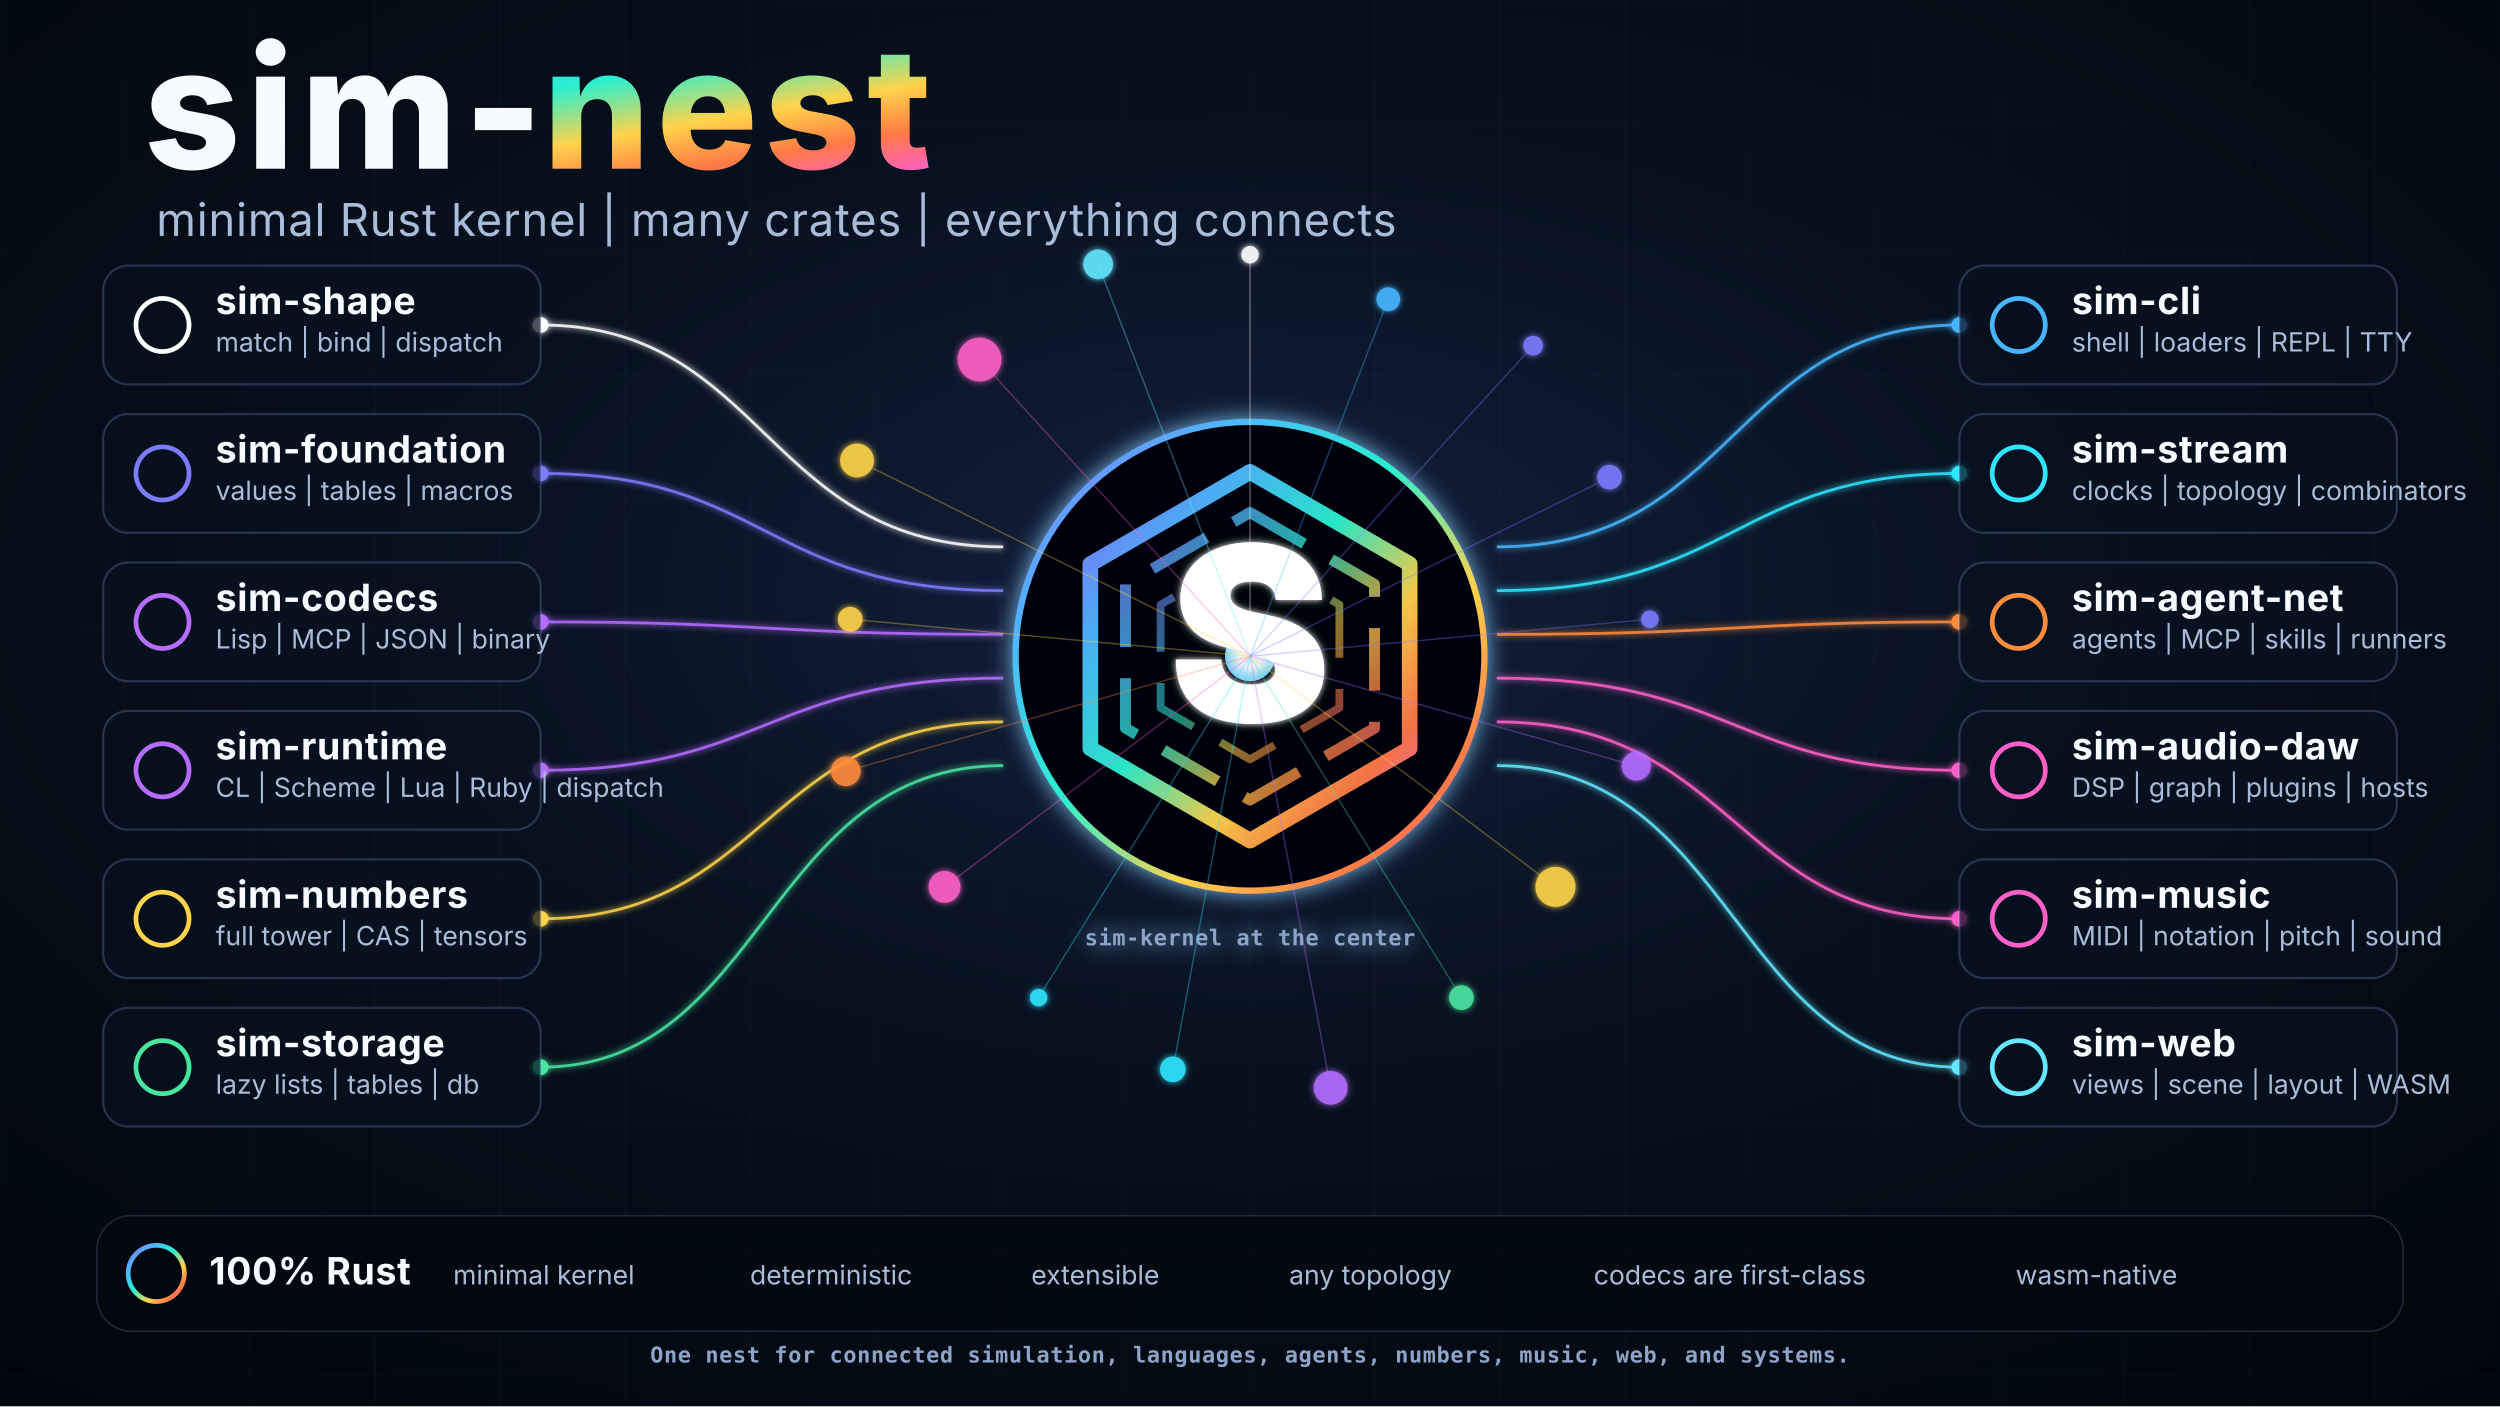
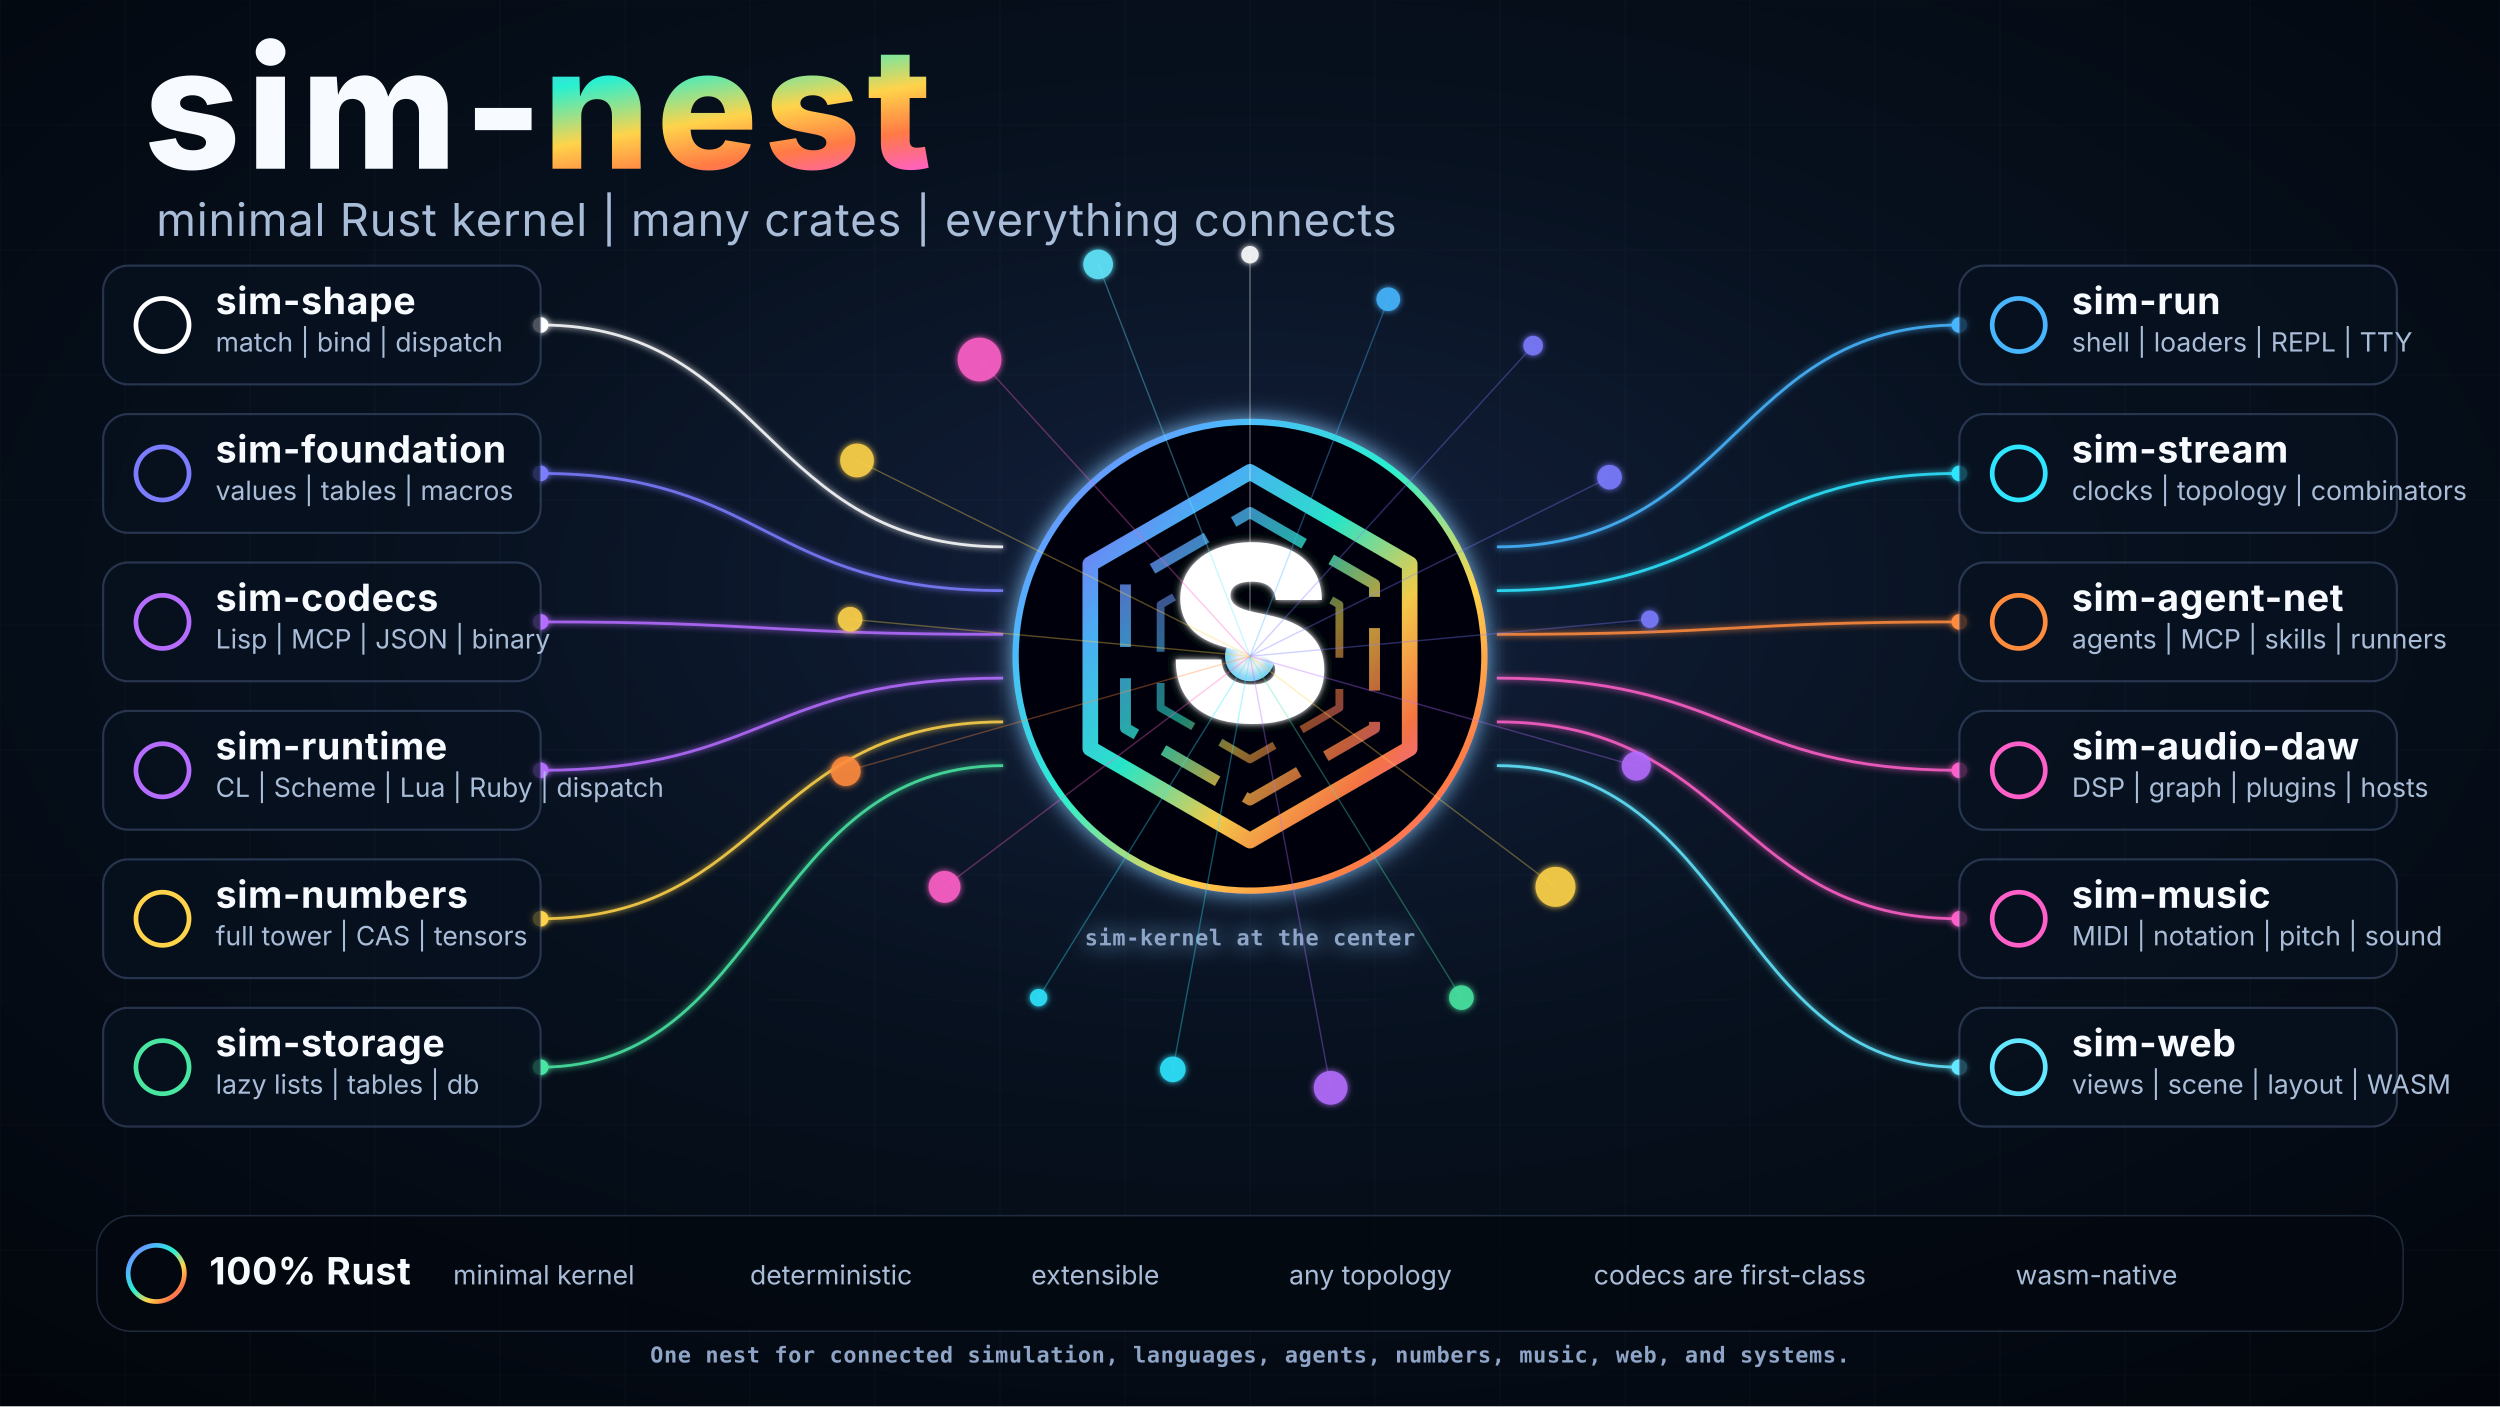
<svg xmlns="http://www.w3.org/2000/svg" width="1600" height="900" viewBox="0 0 1600 900" role="img" aria-labelledby="title desc">
  <defs>
    <linearGradient id="nestGrad" x1="0%" y1="0%" x2="100%" y2="100%">
      <stop offset="0%" stop-color="#8d6cff" />
      <stop offset="22%" stop-color="#4fb5ff" />
      <stop offset="45%" stop-color="#29f0d0" />
      <stop offset="67%" stop-color="#ffd34a" />
      <stop offset="84%" stop-color="#ff7a45" />
      <stop offset="100%" stop-color="#ff5fc8" />
    </linearGradient>
    <radialGradient id="bgRad" cx="50%" cy="42%" r="75%">
      <stop offset="0%" stop-color="#13203c" />
      <stop offset="44%" stop-color="#07111f" />
      <stop offset="100%" stop-color="#02060c" />
    </radialGradient>
    <radialGradient id="coreGlow" cx="50%" cy="50%" r="50%">
      <stop offset="0%" stop-color="#ffffff" />
      <stop offset="45%" stop-color="#f7fbff" />
      <stop offset="100%" stop-color="#74d9ff" />
    </radialGradient>
    <filter id="softGlow" x="-50%" y="-50%" width="200%" height="200%">
      <feGaussianBlur stdDeviation="7" result="blur" />
      <feColorMatrix in="blur" type="matrix" values="0 0 0 0 0.25 0 0 0 0 0.6 0 0 0 0 1 0 0 0 .9 0" result="glow" />
      <feMerge>
        <feMergeNode in="glow" />
        <feMergeNode in="SourceGraphic" />
      </feMerge>
    </filter>
    <filter id="tinyGlow" x="-60%" y="-60%" width="220%" height="220%">
      <feGaussianBlur stdDeviation="2.2" result="b" />
      <feMerge>
        <feMergeNode in="b" />
        <feMergeNode in="SourceGraphic" />
      </feMerge>
    </filter>
    <style>
    .title { font: 800 108px system-ui, -apple-system, BlinkMacSystemFont, 'Segoe UI', sans-serif; letter-spacing: 4px; fill: #f7fbff; }
    .subtitle { font: 400 29px system-ui, -apple-system, BlinkMacSystemFont, 'Segoe UI', sans-serif; fill: #a9bdd8; letter-spacing: .5px; }
    .label { font: 700 24px system-ui, -apple-system, BlinkMacSystemFont, 'Segoe UI', sans-serif; fill: #f7fbff; letter-spacing: .4px; }
    .small { font: 400 17px system-ui, -apple-system, BlinkMacSystemFont, 'Segoe UI', sans-serif; fill: #a9bdd8; }
    .micro { font: 600 14px ui-monospace, SFMono-Regular, Menlo, Consolas, monospace; fill: #8ea5c7; letter-spacing: .4px; }
    .logoS { font-family: system-ui, -apple-system, BlinkMacSystemFont, 'Segoe UI', sans-serif; font-weight: 900; fill: #ffffff; filter:url(#tinyGlow); }
    .panel { fill: rgba(7,17,31,.72); stroke: rgba(156,190,255,.22); stroke-width: 1.4; }
    .line { fill: none; stroke-width: 1.8; opacity: .9; filter: url(#tinyGlow); }
    .mutedLine { fill: none; stroke: rgba(149, 179, 216, .20); stroke-width: 1; }
  </style>
  </defs>
  <rect width="1600" height="900" fill="url(#bgRad)" />
  <g opacity=".65">
    <path d="M0 0 L0 900" class="mutedLine" opacity=".18" />
    <path d="M80 0 L80 900" class="mutedLine" opacity=".18" />
    <path d="M160 0 L160 900" class="mutedLine" opacity=".18" />
    <path d="M240 0 L240 900" class="mutedLine" opacity=".18" />
    <path d="M320 0 L320 900" class="mutedLine" opacity=".18" />
    <path d="M400 0 L400 900" class="mutedLine" opacity=".18" />
    <path d="M480 0 L480 900" class="mutedLine" opacity=".18" />
    <path d="M560 0 L560 900" class="mutedLine" opacity=".18" />
    <path d="M640 0 L640 900" class="mutedLine" opacity=".18" />
    <path d="M720 0 L720 900" class="mutedLine" opacity=".18" />
    <path d="M800 0 L800 900" class="mutedLine" opacity=".18" />
    <path d="M880 0 L880 900" class="mutedLine" opacity=".18" />
    <path d="M960 0 L960 900" class="mutedLine" opacity=".18" />
    <path d="M1040 0 L1040 900" class="mutedLine" opacity=".18" />
    <path d="M1120 0 L1120 900" class="mutedLine" opacity=".18" />
    <path d="M1200 0 L1200 900" class="mutedLine" opacity=".18" />
    <path d="M1280 0 L1280 900" class="mutedLine" opacity=".18" />
    <path d="M1360 0 L1360 900" class="mutedLine" opacity=".18" />
    <path d="M1440 0 L1440 900" class="mutedLine" opacity=".18" />
    <path d="M1520 0 L1520 900" class="mutedLine" opacity=".18" />
    <path d="M1600 0 L1600 900" class="mutedLine" opacity=".18" />
    <path d="M0 0 L1600 0" class="mutedLine" opacity=".13" />
    <path d="M0 80 L1600 80" class="mutedLine" opacity=".13" />
    <path d="M0 160 L1600 160" class="mutedLine" opacity=".13" />
    <path d="M0 240 L1600 240" class="mutedLine" opacity=".13" />
    <path d="M0 320 L1600 320" class="mutedLine" opacity=".13" />
    <path d="M0 400 L1600 400" class="mutedLine" opacity=".13" />
    <path d="M0 480 L1600 480" class="mutedLine" opacity=".13" />
    <path d="M0 560 L1600 560" class="mutedLine" opacity=".13" />
    <path d="M0 640 L1600 640" class="mutedLine" opacity=".13" />
    <path d="M0 720 L1600 720" class="mutedLine" opacity=".13" />
    <path d="M0 800 L1600 800" class="mutedLine" opacity=".13" />
    <path d="M0 880 L1600 880" class="mutedLine" opacity=".13" />
  </g>
  <text x="92" y="108" class="title">sim-<tspan fill="url(#nestGrad)">nest</tspan>
  </text>
  <text x="100" y="151" class="subtitle">minimal Rust kernel | many crates | everything connects</text>
  <g>
    <path class="line" stroke="#ffffff" d="M642,350 C490,350 490,208 346,208" />
    <circle cx="346" cy="208" r="5" fill="#ffffff" filter="url(#tinyGlow)" />
    <path class="line" stroke="#7c7cff" d="M642,378 C490,378 490,303 346,303" />
    <circle cx="346" cy="303" r="5" fill="#7c7cff" filter="url(#tinyGlow)" />
    <path class="line" stroke="#b56cff" d="M642,406 C490,406 490,398 346,398" />
    <circle cx="346" cy="398" r="5" fill="#b56cff" filter="url(#tinyGlow)" />
    <path class="line" stroke="#b56cff" d="M642,434 C490,434 490,493 346,493" />
    <circle cx="346" cy="493" r="5" fill="#b56cff" filter="url(#tinyGlow)" />
    <path class="line" stroke="#ffd34a" d="M642,462 C490,462 490,588 346,588" />
    <circle cx="346" cy="588" r="5" fill="#ffd34a" filter="url(#tinyGlow)" />
    <path class="line" stroke="#49e6a2" d="M642,490 C490,490 490,683 346,683" />
    <circle cx="346" cy="683" r="5" fill="#49e6a2" filter="url(#tinyGlow)" />
    <path class="line" stroke="#47b6ff" d="M958,350 C1110,350 1110,208 1254,208" />
    <circle cx="1254" cy="208" r="5" fill="#47b6ff" filter="url(#tinyGlow)" />
    <path class="line" stroke="#2ee6ff" d="M958,378 C1110,378 1110,303 1254,303" />
    <circle cx="1254" cy="303" r="5" fill="#2ee6ff" filter="url(#tinyGlow)" />
    <path class="line" stroke="#ff8b3d" d="M958,406 C1110,406 1110,398 1254,398" />
    <circle cx="1254" cy="398" r="5" fill="#ff8b3d" filter="url(#tinyGlow)" />
    <path class="line" stroke="#ff5fc8" d="M958,434 C1110,434 1110,493 1254,493" />
    <circle cx="1254" cy="493" r="5" fill="#ff5fc8" filter="url(#tinyGlow)" />
    <path class="line" stroke="#ff5fc8" d="M958,462 C1110,462 1110,588 1254,588" />
    <circle cx="1254" cy="588" r="5" fill="#ff5fc8" filter="url(#tinyGlow)" />
    <path class="line" stroke="#64e8ff" d="M958,490 C1110,490 1110,683 1254,683" />
    <circle cx="1254" cy="683" r="5" fill="#64e8ff" filter="url(#tinyGlow)" />
  </g>
  <g filter="url(#softGlow)">
    <circle cx="800" cy="420" r="150" fill="#02060c" stroke="url(#nestGrad)" stroke-width="4" />
    <polygon points="800.0,302.0 902.2,361.0 902.2,479.0 800.0,538.0 697.8,479.0 697.8,361.0" fill="none" stroke="url(#nestGrad)" stroke-width="10.0" stroke-linejoin="round" opacity="0.95" />
    <polygon points="800.0,328.0 879.7,374.0 879.7,466.0 800.0,512.0 720.3,466.0 720.3,374.0" fill="none" stroke="url(#nestGrad)" stroke-width="7.0" stroke-linejoin="round" opacity="0.75" stroke-dasharray="40.0 20.0" />
    <polygon points="800.0,354.0 857.2,387.0 857.2,453.0 800.0,486.0 742.8,453.0 742.8,387.0" fill="none" stroke="url(#nestGrad)" stroke-width="5.0" stroke-linejoin="round" opacity="0.55" stroke-dasharray="40.0 20.0" />
    <circle cx="800.0" cy="420.0" r="16.0" fill="url(#coreGlow)" opacity=".95" />
    <text x="800.0" y="462.0" text-anchor="middle" class="logoS" font-size="156.0">S</text>
    <text x="800" y="605" text-anchor="middle" class="micro">sim-kernel at the center</text>
  </g>
  <g>
    <circle cx="800.0" cy="163.0" r="5.6" fill="#ffffff" opacity=".92" filter="url(#tinyGlow)" />
    <path d="M800,420 L800.0,163.0" stroke="#ffffff" stroke-width=".9" opacity=".35" />
    <circle cx="888.5" cy="191.5" r="7.6" fill="#47b6ff" opacity=".92" filter="url(#tinyGlow)" />
    <path d="M800,420 L888.5,191.5" stroke="#47b6ff" stroke-width=".9" opacity=".35" />
    <circle cx="981.2" cy="221.2" r="6.3" fill="#7c7cff" opacity=".92" filter="url(#tinyGlow)" />
    <path d="M800,420 L981.2,221.2" stroke="#7c7cff" stroke-width=".9" opacity=".35" />
    <circle cx="1030.1" cy="305.4" r="7.9" fill="#7c7cff" opacity=".92" filter="url(#tinyGlow)" />
    <path d="M800,420 L1030.1,305.4" stroke="#7c7cff" stroke-width=".9" opacity=".35" />
    <circle cx="1055.9" cy="396.3" r="5.6" fill="#7c7cff" opacity=".92" filter="url(#tinyGlow)" />
    <path d="M800,420 L1055.9,396.3" stroke="#7c7cff" stroke-width=".9" opacity=".35" />
    <circle cx="1047.2" cy="490.3" r="9.3" fill="#b56cff" opacity=".92" filter="url(#tinyGlow)" />
    <path d="M800,420 L1047.2,490.3" stroke="#b56cff" stroke-width=".9" opacity=".35" />
    <circle cx="995.5" cy="567.6" r="12.8" fill="#ffd34a" opacity=".92" filter="url(#tinyGlow)" />
    <path d="M800,420 L995.5,567.6" stroke="#ffd34a" stroke-width=".9" opacity=".35" />
    <circle cx="935.3" cy="638.5" r="7.9" fill="#49e6a2" opacity=".92" filter="url(#tinyGlow)" />
    <path d="M800,420 L935.3,638.5" stroke="#49e6a2" stroke-width=".9" opacity=".35" />
    <circle cx="851.6" cy="696.2" r="10.8" fill="#b56cff" opacity=".92" filter="url(#tinyGlow)" />
    <path d="M800,420 L851.6,696.2" stroke="#b56cff" stroke-width=".9" opacity=".35" />
    <circle cx="750.6" cy="684.4" r="8.2" fill="#2ee6ff" opacity=".92" filter="url(#tinyGlow)" />
    <path d="M800,420 L750.6,684.4" stroke="#2ee6ff" stroke-width=".9" opacity=".35" />
    <circle cx="664.7" cy="638.5" r="5.6" fill="#2ee6ff" opacity=".92" filter="url(#tinyGlow)" />
    <path d="M800,420 L664.7,638.5" stroke="#2ee6ff" stroke-width=".9" opacity=".35" />
    <circle cx="604.5" cy="567.6" r="10.2" fill="#ff5fc8" opacity=".92" filter="url(#tinyGlow)" />
    <path d="M800,420 L604.5,567.6" stroke="#ff5fc8" stroke-width=".9" opacity=".35" />
    <circle cx="541.3" cy="493.6" r="9.5" fill="#ff8b3d" opacity=".92" filter="url(#tinyGlow)" />
    <path d="M800,420 L541.3,493.6" stroke="#ff8b3d" stroke-width=".9" opacity=".35" />
    <circle cx="544.1" cy="396.3" r="7.9" fill="#ffd34a" opacity=".92" filter="url(#tinyGlow)" />
    <path d="M800,420 L544.1,396.3" stroke="#ffd34a" stroke-width=".9" opacity=".35" />
    <circle cx="548.5" cy="294.7" r="10.8" fill="#ffd34a" opacity=".92" filter="url(#tinyGlow)" />
    <path d="M800,420 L548.5,294.7" stroke="#ffd34a" stroke-width=".9" opacity=".35" />
    <circle cx="626.9" cy="230.1" r="14.0" fill="#ff5fc8" opacity=".92" filter="url(#tinyGlow)" />
    <path d="M800,420 L626.9,230.1" stroke="#ff5fc8" stroke-width=".9" opacity=".35" />
    <circle cx="702.8" cy="169.2" r="9.5" fill="#64e8ff" opacity=".92" filter="url(#tinyGlow)" />
    <path d="M800,420 L702.8,169.2" stroke="#64e8ff" stroke-width=".9" opacity=".35" />
  </g>
  <g>
    <g>
      <rect x="66" y="170" width="280" height="76" rx="16" class="panel" />
      <circle cx="104" cy="208" r="17" fill="none" stroke="#ffffff" stroke-width="3" />
      <text x="138" y="201" class="label" font-size="19">sim-shape</text>
      <text x="138" y="225" class="small" font-size="14">match | bind | dispatch</text>
    </g>
    <g>
      <rect x="66" y="265" width="280" height="76" rx="16" class="panel" />
      <circle cx="104" cy="303" r="17" fill="none" stroke="#7c7cff" stroke-width="3" />
      <text x="138" y="296" class="label" font-size="19">sim-foundation</text>
      <text x="138" y="320" class="small" font-size="14">values | tables | macros</text>
    </g>
    <g>
      <rect x="66" y="360" width="280" height="76" rx="16" class="panel" />
      <circle cx="104" cy="398" r="17" fill="none" stroke="#b56cff" stroke-width="3" />
      <text x="138" y="391" class="label" font-size="19">sim-codecs</text>
      <text x="138" y="415" class="small" font-size="14">Lisp | MCP | JSON | binary</text>
    </g>
    <g>
      <rect x="66" y="455" width="280" height="76" rx="16" class="panel" />
      <circle cx="104" cy="493" r="17" fill="none" stroke="#b56cff" stroke-width="3" />
      <text x="138" y="486" class="label" font-size="19">sim-runtime</text>
      <text x="138" y="510" class="small" font-size="14">CL | Scheme | Lua | Ruby | dispatch</text>
    </g>
    <g>
      <rect x="66" y="550" width="280" height="76" rx="16" class="panel" />
      <circle cx="104" cy="588" r="17" fill="none" stroke="#ffd34a" stroke-width="3" />
      <text x="138" y="581" class="label" font-size="19">sim-numbers</text>
      <text x="138" y="605" class="small" font-size="14">full tower | CAS | tensors</text>
    </g>
    <g>
      <rect x="66" y="645" width="280" height="76" rx="16" class="panel" />
      <circle cx="104" cy="683" r="17" fill="none" stroke="#49e6a2" stroke-width="3" />
      <text x="138" y="676" class="label" font-size="19">sim-storage</text>
      <text x="138" y="700" class="small" font-size="14">lazy lists | tables | db</text>
    </g>
    <g>
      <rect x="1254" y="170" width="280" height="76" rx="16" class="panel" />
      <circle cx="1292" cy="208" r="17" fill="none" stroke="#47b6ff" stroke-width="3" />
-       <text x="1326" y="201" class="label" font-size="19">sim-cli</text>
+       <text x="1326" y="201" class="label" font-size="19">sim-run</text>
      <text x="1326" y="225" class="small" font-size="14">shell | loaders | REPL | TTY</text>
    </g>
    <g>
      <rect x="1254" y="265" width="280" height="76" rx="16" class="panel" />
      <circle cx="1292" cy="303" r="17" fill="none" stroke="#2ee6ff" stroke-width="3" />
      <text x="1326" y="296" class="label" font-size="19">sim-stream</text>
      <text x="1326" y="320" class="small" font-size="14">clocks | topology | combinators</text>
    </g>
    <g>
      <rect x="1254" y="360" width="280" height="76" rx="16" class="panel" />
      <circle cx="1292" cy="398" r="17" fill="none" stroke="#ff8b3d" stroke-width="3" />
      <text x="1326" y="391" class="label" font-size="19">sim-agent-net</text>
      <text x="1326" y="415" class="small" font-size="14">agents | MCP | skills | runners</text>
    </g>
    <g>
      <rect x="1254" y="455" width="280" height="76" rx="16" class="panel" />
      <circle cx="1292" cy="493" r="17" fill="none" stroke="#ff5fc8" stroke-width="3" />
      <text x="1326" y="486" class="label" font-size="19">sim-audio-daw</text>
      <text x="1326" y="510" class="small" font-size="14">DSP | graph | plugins | hosts</text>
    </g>
    <g>
      <rect x="1254" y="550" width="280" height="76" rx="16" class="panel" />
      <circle cx="1292" cy="588" r="17" fill="none" stroke="#ff5fc8" stroke-width="3" />
      <text x="1326" y="581" class="label" font-size="19">sim-music</text>
      <text x="1326" y="605" class="small" font-size="14">MIDI | notation | pitch | sound</text>
    </g>
    <g>
      <rect x="1254" y="645" width="280" height="76" rx="16" class="panel" />
      <circle cx="1292" cy="683" r="17" fill="none" stroke="#64e8ff" stroke-width="3" />
      <text x="1326" y="676" class="label" font-size="19">sim-web</text>
      <text x="1326" y="700" class="small" font-size="14">views | scene | layout | WASM</text>
    </g>
  </g>
  <rect x="62" y="778" width="1476" height="74" rx="22" fill="rgba(3,8,16,.78)" stroke="rgba(156,190,255,.18)" />
  <g transform="translate(100,805)">
    <circle cx="0" cy="10" r="18" fill="none" stroke="url(#nestGrad)" stroke-width="3" />
    <text x="34" y="17" class="label" font-size="19">100% Rust</text>
    <text x="190" y="17" class="small">minimal kernel</text>
    <text x="380" y="17" class="small">deterministic</text>
    <text x="560" y="17" class="small">extensible</text>
    <text x="725" y="17" class="small">any topology</text>
    <text x="920" y="17" class="small">codecs are first-class</text>
    <text x="1190" y="17" class="small">wasm-native</text>
  </g>
  <text x="800" y="872" text-anchor="middle" class="micro">One nest for connected simulation, languages, agents, numbers, music, web, and systems.</text>
</svg>
